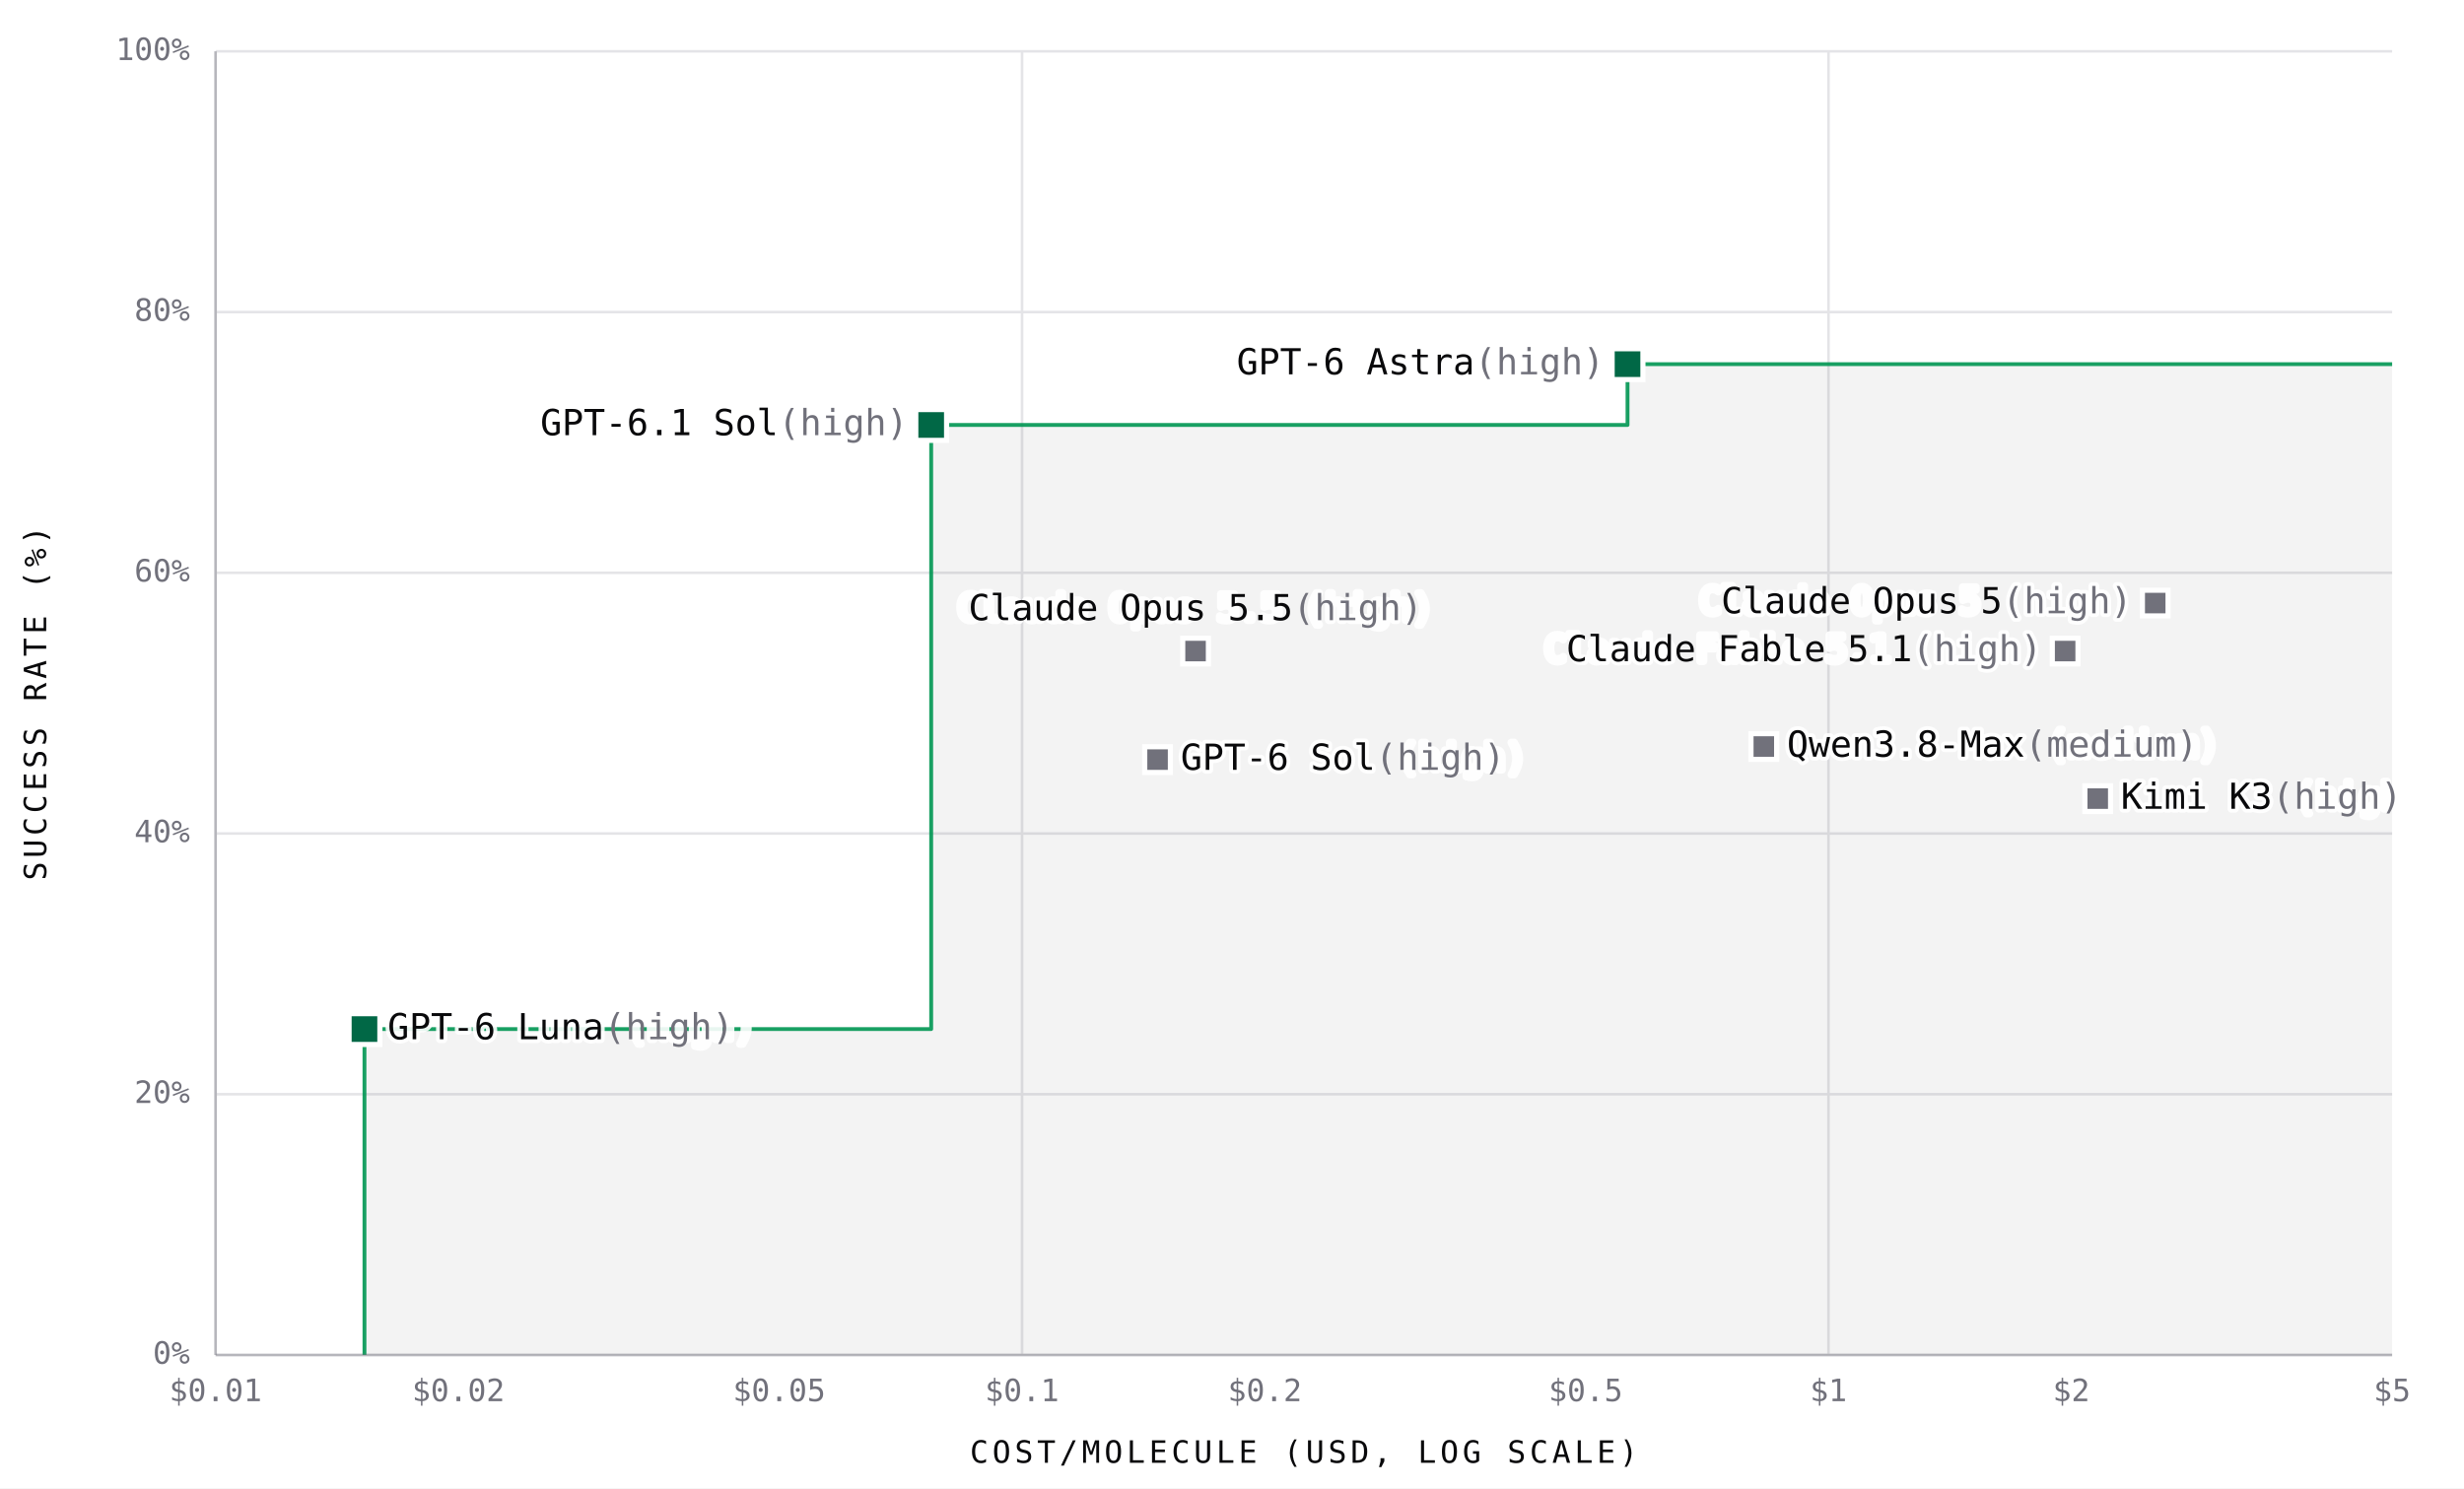
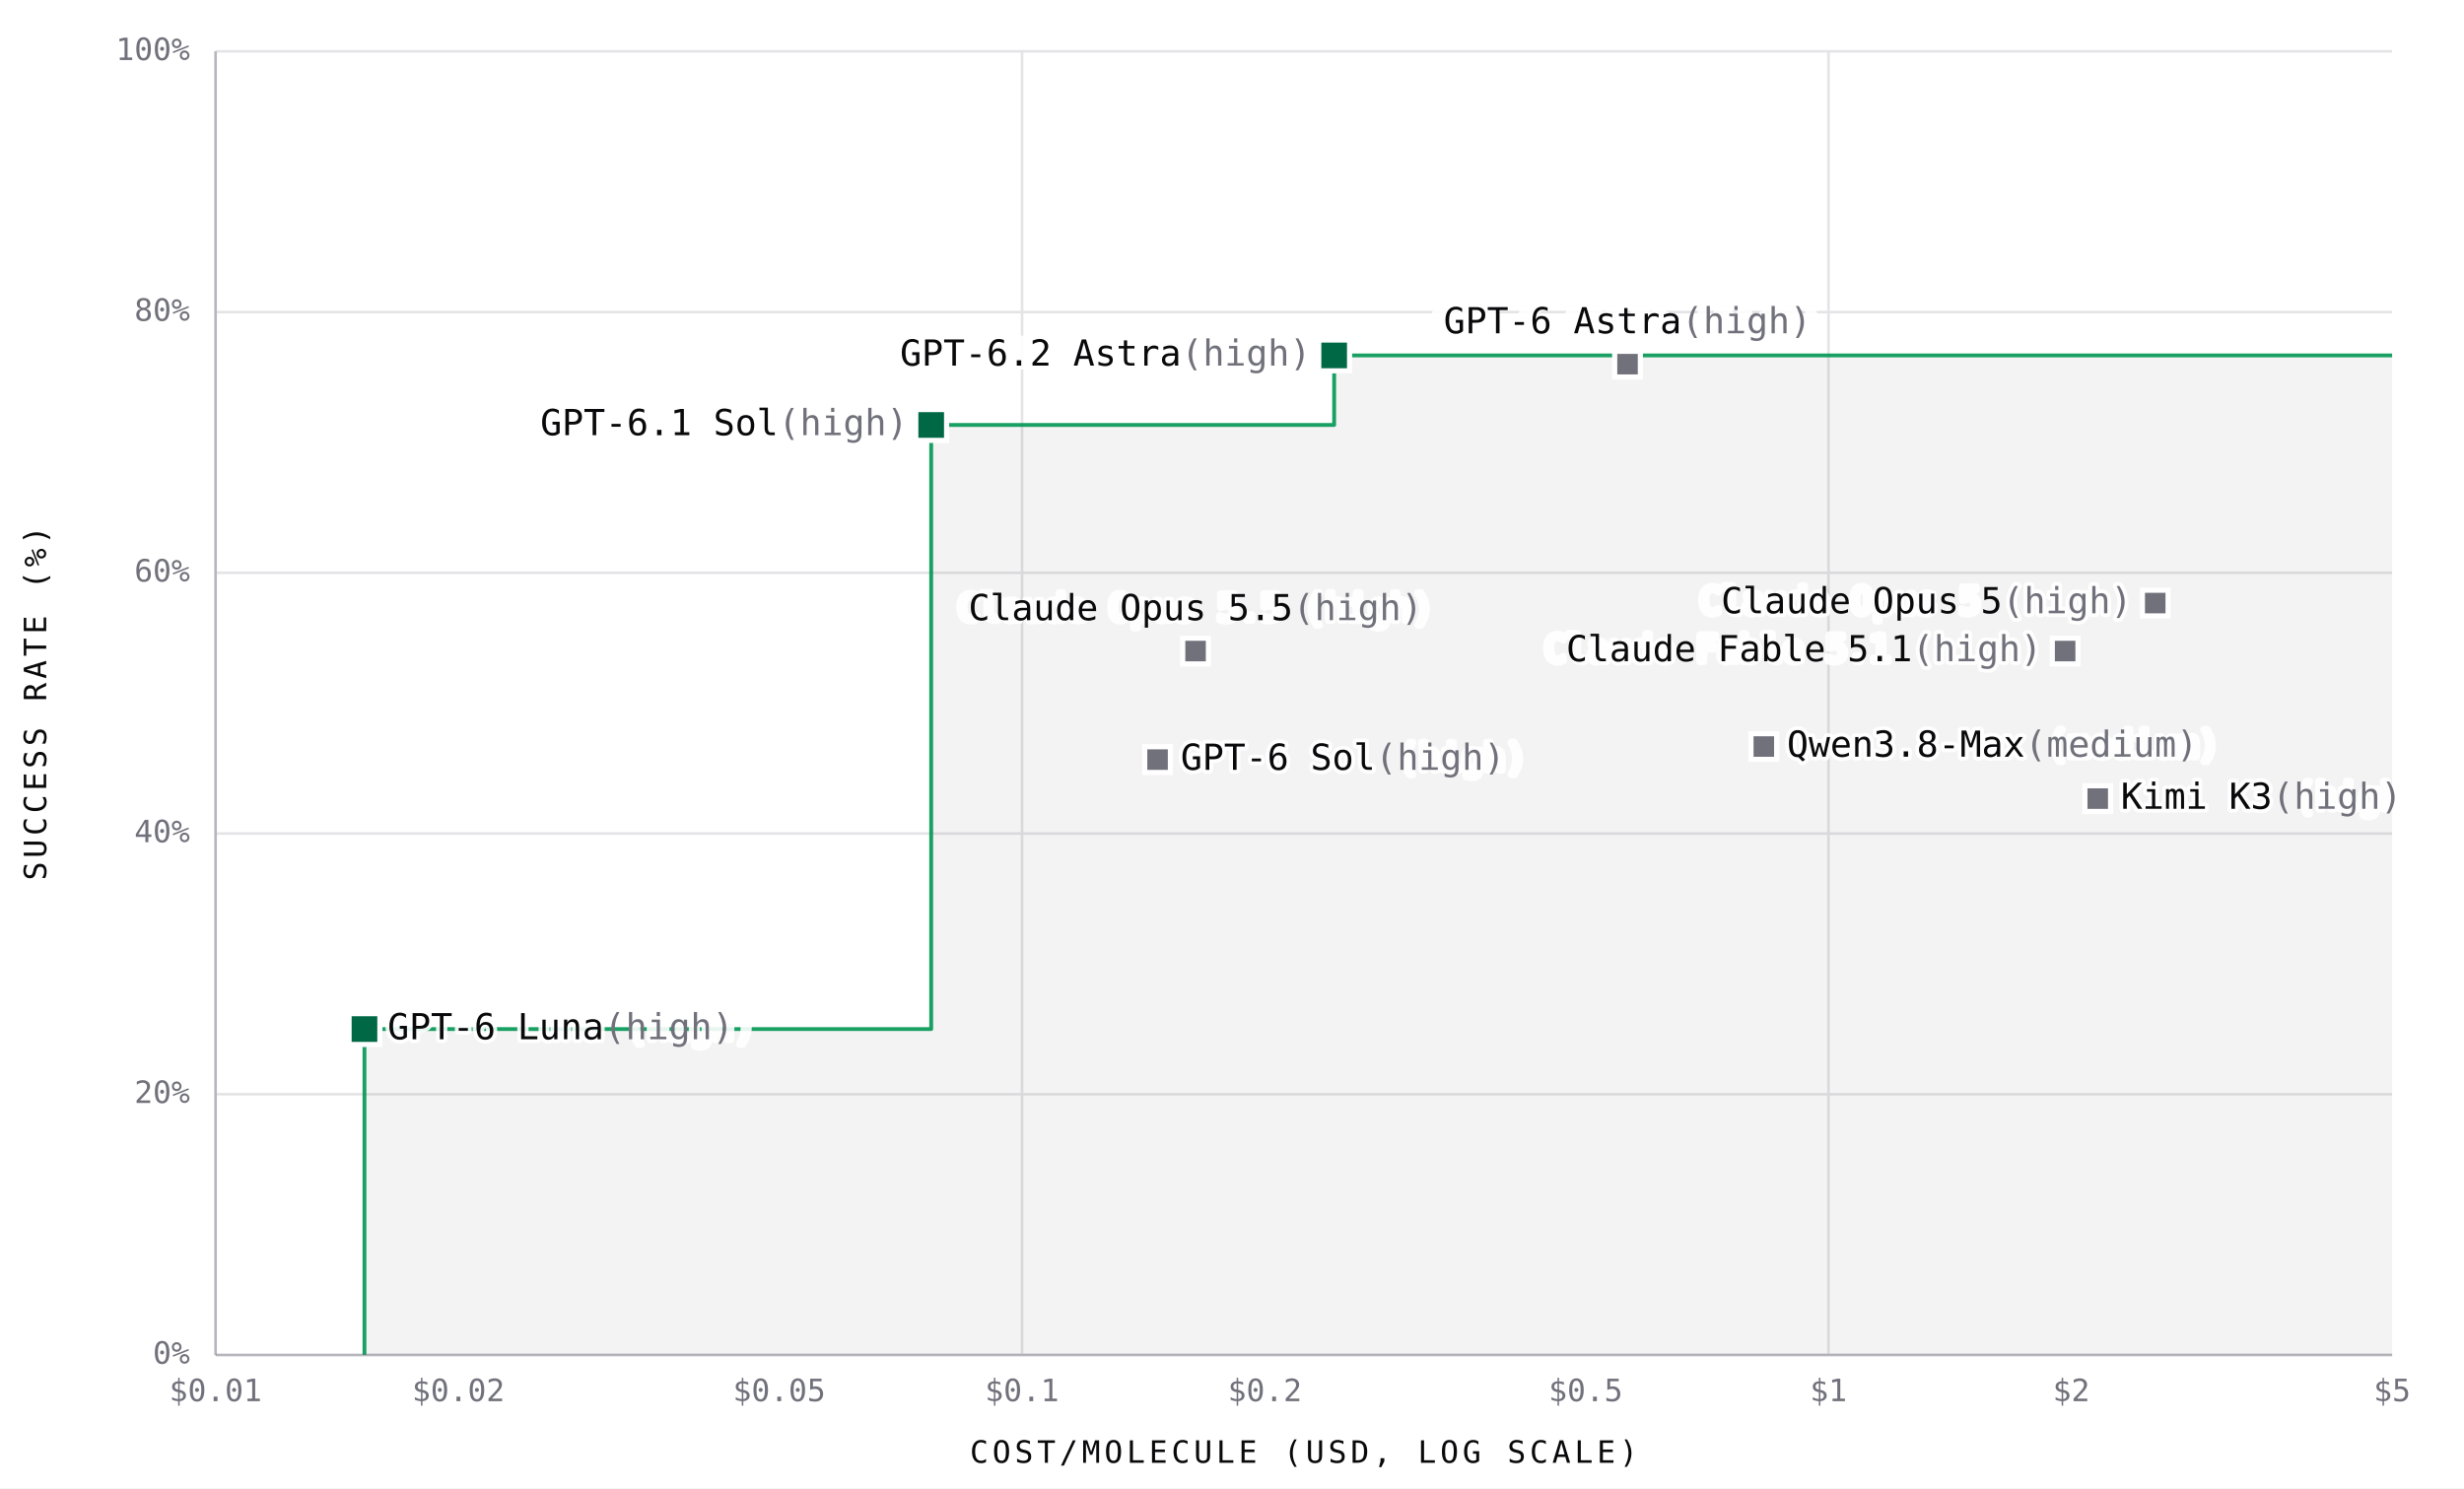
<svg xmlns="http://www.w3.org/2000/svg" viewBox="0 0 960 580" width="960" height="580" role="img" aria-labelledby="chart-cost-title" class="chart-svg" data-variant="cost" font-family="'Google Sans Code', ui-monospace, SFMono-Regular, Menlo, Consolas, monospace">
  <rect x="0" y="0" width="960" height="580" fill="#ffffff" />
  <g class="grid" stroke-width="1">
    <line x1="84" x2="932" y1="528.0" y2="528.0" stroke="#e4e4e7" />
    <line x1="84" x2="932" y1="426.4" y2="426.4" stroke="#e4e4e7" />
    <line x1="84" x2="932" y1="324.8" y2="324.8" stroke="#e4e4e7" />
    <line x1="84" x2="932" y1="223.2" y2="223.2" stroke="#e4e4e7" />
    <line x1="84" x2="932" y1="121.6" y2="121.6" stroke="#e4e4e7" />
    <line x1="84" x2="932" y1="20.0" y2="20.0" stroke="#e4e4e7" />
    <line x1="84.0" x2="84.0" y1="20" y2="528" stroke="#e4e4e7" />
    <line x1="398.2" x2="398.2" y1="20" y2="528" stroke="#e4e4e7" />
    <line x1="712.4" x2="712.4" y1="20" y2="528" stroke="#e4e4e7" />
  </g>
-   <path class="shade" d="M142.0,528 L142.0,401.0 L362.8,401.0 L362.8,165.6 L634.1,165.6 L634.1,141.9 L932,141.9 L932,528 Z" fill="#09090b" fill-opacity="0.05" stroke="none" />
-   <path class="frontier" d="M142.0,528 L142.0,401.0 L362.8,401.0 L362.8,165.6 L634.1,165.6 L634.1,141.9 L932,141.9" fill="none" stroke="#009652" stroke-width="1.5" stroke-opacity="0.9" stroke-linejoin="round" />
+   <path class="shade" d="M142.0,528 L142.0,401.0 L362.8,401.0 L362.8,165.6 L519.8,165.6 L519.8,138.5 L932,138.5 L932,528 Z" fill="#09090b" fill-opacity="0.05" stroke="none" />
+   <path class="frontier" d="M142.0,528 L142.0,401.0 L362.8,401.0 L362.8,165.6 L519.8,165.6 L519.8,138.5 L932,138.5" fill="none" stroke="#009652" stroke-width="1.5" stroke-opacity="0.9" stroke-linejoin="round" />
  <g class="axes" stroke="#71717b" stroke-opacity="0.4" stroke-width="1">
    <line x1="84" x2="932" y1="528" y2="528" />
    <line x1="84" x2="84" y1="20" y2="528" />
  </g>
  <g class="ticks" fill="#71717b" font-size="12">
    <text x="74" y="528.0" text-anchor="end" dominant-baseline="middle">0%</text>
    <text x="74" y="426.4" text-anchor="end" dominant-baseline="middle">20%</text>
    <text x="74" y="324.8" text-anchor="end" dominant-baseline="middle">40%</text>
    <text x="74" y="223.2" text-anchor="end" dominant-baseline="middle">60%</text>
    <text x="74" y="121.6" text-anchor="end" dominant-baseline="middle">80%</text>
    <text x="74" y="20.0" text-anchor="end" dominant-baseline="middle">100%</text>
    <text x="84.0" y="546" text-anchor="middle">$0.01</text>
    <text x="178.6" y="546" text-anchor="middle">$0.02</text>
    <text x="303.6" y="546" text-anchor="middle">$0.05</text>
    <text x="398.2" y="546" text-anchor="middle">$0.1</text>
    <text x="492.8" y="546" text-anchor="middle">$0.2</text>
    <text x="617.8" y="546" text-anchor="middle">$0.5</text>
    <text x="712.4" y="546" text-anchor="middle">$1</text>
    <text x="807.0" y="546" text-anchor="middle">$2</text>
    <text x="932.0" y="546" text-anchor="middle">$5</text>
  </g>
  <g class="axis-titles" fill="#09090b" font-size="12" letter-spacing="1.5">
    <text x="508.0" y="570" text-anchor="middle">COST/MOLECULE (USD, LOG SCALE)</text>
    <text transform="translate(18,274.0) rotate(-90)" text-anchor="middle">SUCCESS RATE (%)</text>
  </g>
  <g class="points">
-     <rect class="pt pt-frontier" data-i="0" data-id="gpt-6-astra" x="628.1" y="135.9" width="12" height="12" fill="#016846" stroke="#ffffff" stroke-width="2" tabindex="0" />
-     <rect class="pt pt-frontier" data-i="1" data-id="gpt-6.1-sol" x="356.8" y="159.6" width="12" height="12" fill="#016846" stroke="#ffffff" stroke-width="2" tabindex="0" />
-     <rect class="pt" data-i="2" data-id="claude-opus-5" x="834.7" y="230.0" width="10" height="10" fill="#71717b" stroke="#ffffff" stroke-width="2" tabindex="0" />
-     <rect class="pt" data-i="3" data-id="claude-fable-5-1" x="799.6" y="248.7" width="10" height="10" fill="#71717b" stroke="#ffffff" stroke-width="2" tabindex="0" />
-     <rect class="pt" data-i="4" data-id="claude-opus-5-5" x="460.8" y="248.7" width="10" height="10" fill="#71717b" stroke="#ffffff" stroke-width="2" tabindex="0" />
-     <rect class="pt" data-i="5" data-id="qwen3.8-max" x="682.2" y="285.9" width="10" height="10" fill="#71717b" stroke="#ffffff" stroke-width="2" tabindex="0" />
-     <rect class="pt" data-i="6" data-id="gpt-6-sol" x="446.0" y="291.0" width="10" height="10" fill="#71717b" stroke="#ffffff" stroke-width="2" tabindex="0" />
-     <rect class="pt" data-i="7" data-id="kimi-k3" x="812.3" y="306.2" width="10" height="10" fill="#71717b" stroke="#ffffff" stroke-width="2" tabindex="0" />
-     <rect class="pt pt-frontier" data-i="8" data-id="gpt-6-luna" x="136.0" y="395.0" width="12" height="12" fill="#016846" stroke="#ffffff" stroke-width="2" tabindex="0" />
+     <rect class="pt pt-frontier" data-i="0" data-id="gpt-6.2-astra" x="513.8" y="132.5" width="12" height="12" fill="#016846" stroke="#ffffff" stroke-width="2" tabindex="0" />
+     <rect class="pt" data-i="1" data-id="gpt-6-astra" x="629.1" y="136.9" width="10" height="10" fill="#71717b" stroke="#ffffff" stroke-width="2" tabindex="0" />
+     <rect class="pt pt-frontier" data-i="2" data-id="gpt-6.1-sol" x="356.8" y="159.6" width="12" height="12" fill="#016846" stroke="#ffffff" stroke-width="2" tabindex="0" />
+     <rect class="pt" data-i="3" data-id="claude-opus-5" x="834.7" y="230.0" width="10" height="10" fill="#71717b" stroke="#ffffff" stroke-width="2" tabindex="0" />
+     <rect class="pt" data-i="4" data-id="claude-fable-5-1" x="799.6" y="248.7" width="10" height="10" fill="#71717b" stroke="#ffffff" stroke-width="2" tabindex="0" />
+     <rect class="pt" data-i="5" data-id="claude-opus-5-5" x="460.8" y="248.7" width="10" height="10" fill="#71717b" stroke="#ffffff" stroke-width="2" tabindex="0" />
+     <rect class="pt" data-i="6" data-id="qwen3.8-max" x="682.2" y="285.9" width="10" height="10" fill="#71717b" stroke="#ffffff" stroke-width="2" tabindex="0" />
+     <rect class="pt" data-i="7" data-id="gpt-6-sol" x="446.0" y="291.0" width="10" height="10" fill="#71717b" stroke="#ffffff" stroke-width="2" tabindex="0" />
+     <rect class="pt" data-i="8" data-id="kimi-k3" x="812.3" y="306.2" width="10" height="10" fill="#71717b" stroke="#ffffff" stroke-width="2" tabindex="0" />
+     <rect class="pt pt-frontier" data-i="9" data-id="gpt-6-luna" x="136.0" y="395.0" width="12" height="12" fill="#016846" stroke="#ffffff" stroke-width="2" tabindex="0" />
  </g>
  <g class="labels" font-size="14" pointer-events="none">
-     <text x="625.1" y="141.9" text-anchor="end" dominant-baseline="middle" fill="none" stroke="#ffffff" stroke-width="3" stroke-linejoin="round" stroke-opacity="0.9">GPT-6 Astra (high)</text>
-     <text x="625.1" y="141.9" text-anchor="end" dominant-baseline="middle" fill="#09090b">GPT-6 Astra<tspan fill="#71717b"> (high)</tspan>
+     <text x="510.8" y="138.5" text-anchor="end" dominant-baseline="middle" fill="none" stroke="#ffffff" stroke-width="3" stroke-linejoin="round" stroke-opacity="0.9">GPT-6.2 Astra (high)</text>
+     <text x="510.8" y="138.5" text-anchor="end" dominant-baseline="middle" fill="#09090b">GPT-6.2 Astra<tspan fill="#71717b"> (high)</tspan>
+     </text>
+     <text x="634.1" y="125.9" text-anchor="middle" dominant-baseline="middle" fill="none" stroke="#ffffff" stroke-width="3" stroke-linejoin="round" stroke-opacity="0.9">GPT-6 Astra (high)</text>
+     <text x="634.1" y="125.9" text-anchor="middle" dominant-baseline="middle" fill="#09090b">GPT-6 Astra<tspan fill="#71717b"> (high)</tspan>
    </text>
    <text x="353.8" y="165.6" text-anchor="end" dominant-baseline="middle" fill="none" stroke="#ffffff" stroke-width="3" stroke-linejoin="round" stroke-opacity="0.9">GPT-6.1 Sol (high)</text>
    <text x="353.8" y="165.6" text-anchor="end" dominant-baseline="middle" fill="#09090b">GPT-6.1 Sol<tspan fill="#71717b"> (high)</tspan>
    </text>
    <text x="830.7" y="235.0" text-anchor="end" dominant-baseline="middle" fill="none" stroke="#ffffff" stroke-width="3" stroke-linejoin="round" stroke-opacity="0.9">Claude Opus 5 (high)</text>
    <text x="830.7" y="235.0" text-anchor="end" dominant-baseline="middle" fill="#09090b">Claude Opus 5<tspan fill="#71717b"> (high)</tspan>
    </text>
    <text x="795.6" y="253.7" text-anchor="end" dominant-baseline="middle" fill="none" stroke="#ffffff" stroke-width="3" stroke-linejoin="round" stroke-opacity="0.9">Claude Fable 5.1 (high)</text>
    <text x="795.6" y="253.7" text-anchor="end" dominant-baseline="middle" fill="#09090b">Claude Fable 5.1<tspan fill="#71717b"> (high)</tspan>
    </text>
    <text x="465.8" y="237.7" text-anchor="middle" dominant-baseline="middle" fill="none" stroke="#ffffff" stroke-width="3" stroke-linejoin="round" stroke-opacity="0.9">Claude Opus 5.5 (high)</text>
    <text x="465.8" y="237.7" text-anchor="middle" dominant-baseline="middle" fill="#09090b">Claude Opus 5.5<tspan fill="#71717b"> (high)</tspan>
    </text>
    <text x="696.2" y="290.9" text-anchor="start" dominant-baseline="middle" fill="none" stroke="#ffffff" stroke-width="3" stroke-linejoin="round" stroke-opacity="0.9">Qwen3.8-Max (medium)</text>
    <text x="696.2" y="290.9" text-anchor="start" dominant-baseline="middle" fill="#09090b">Qwen3.8-Max<tspan fill="#71717b"> (medium)</tspan>
    </text>
    <text x="460.0" y="296.0" text-anchor="start" dominant-baseline="middle" fill="none" stroke="#ffffff" stroke-width="3" stroke-linejoin="round" stroke-opacity="0.9">GPT-6 Sol (high)</text>
    <text x="460.0" y="296.0" text-anchor="start" dominant-baseline="middle" fill="#09090b">GPT-6 Sol<tspan fill="#71717b"> (high)</tspan>
    </text>
    <text x="826.3" y="311.2" text-anchor="start" dominant-baseline="middle" fill="none" stroke="#ffffff" stroke-width="3" stroke-linejoin="round" stroke-opacity="0.9">Kimi K3 (high)</text>
    <text x="826.3" y="311.2" text-anchor="start" dominant-baseline="middle" fill="#09090b">Kimi K3<tspan fill="#71717b"> (high)</tspan>
    </text>
    <text x="151.0" y="401.0" text-anchor="start" dominant-baseline="middle" fill="none" stroke="#ffffff" stroke-width="3" stroke-linejoin="round" stroke-opacity="0.9">GPT-6 Luna (high)</text>
    <text x="151.0" y="401.0" text-anchor="start" dominant-baseline="middle" fill="#09090b">GPT-6 Luna<tspan fill="#71717b"> (high)</tspan>
    </text>
  </g>
</svg>
